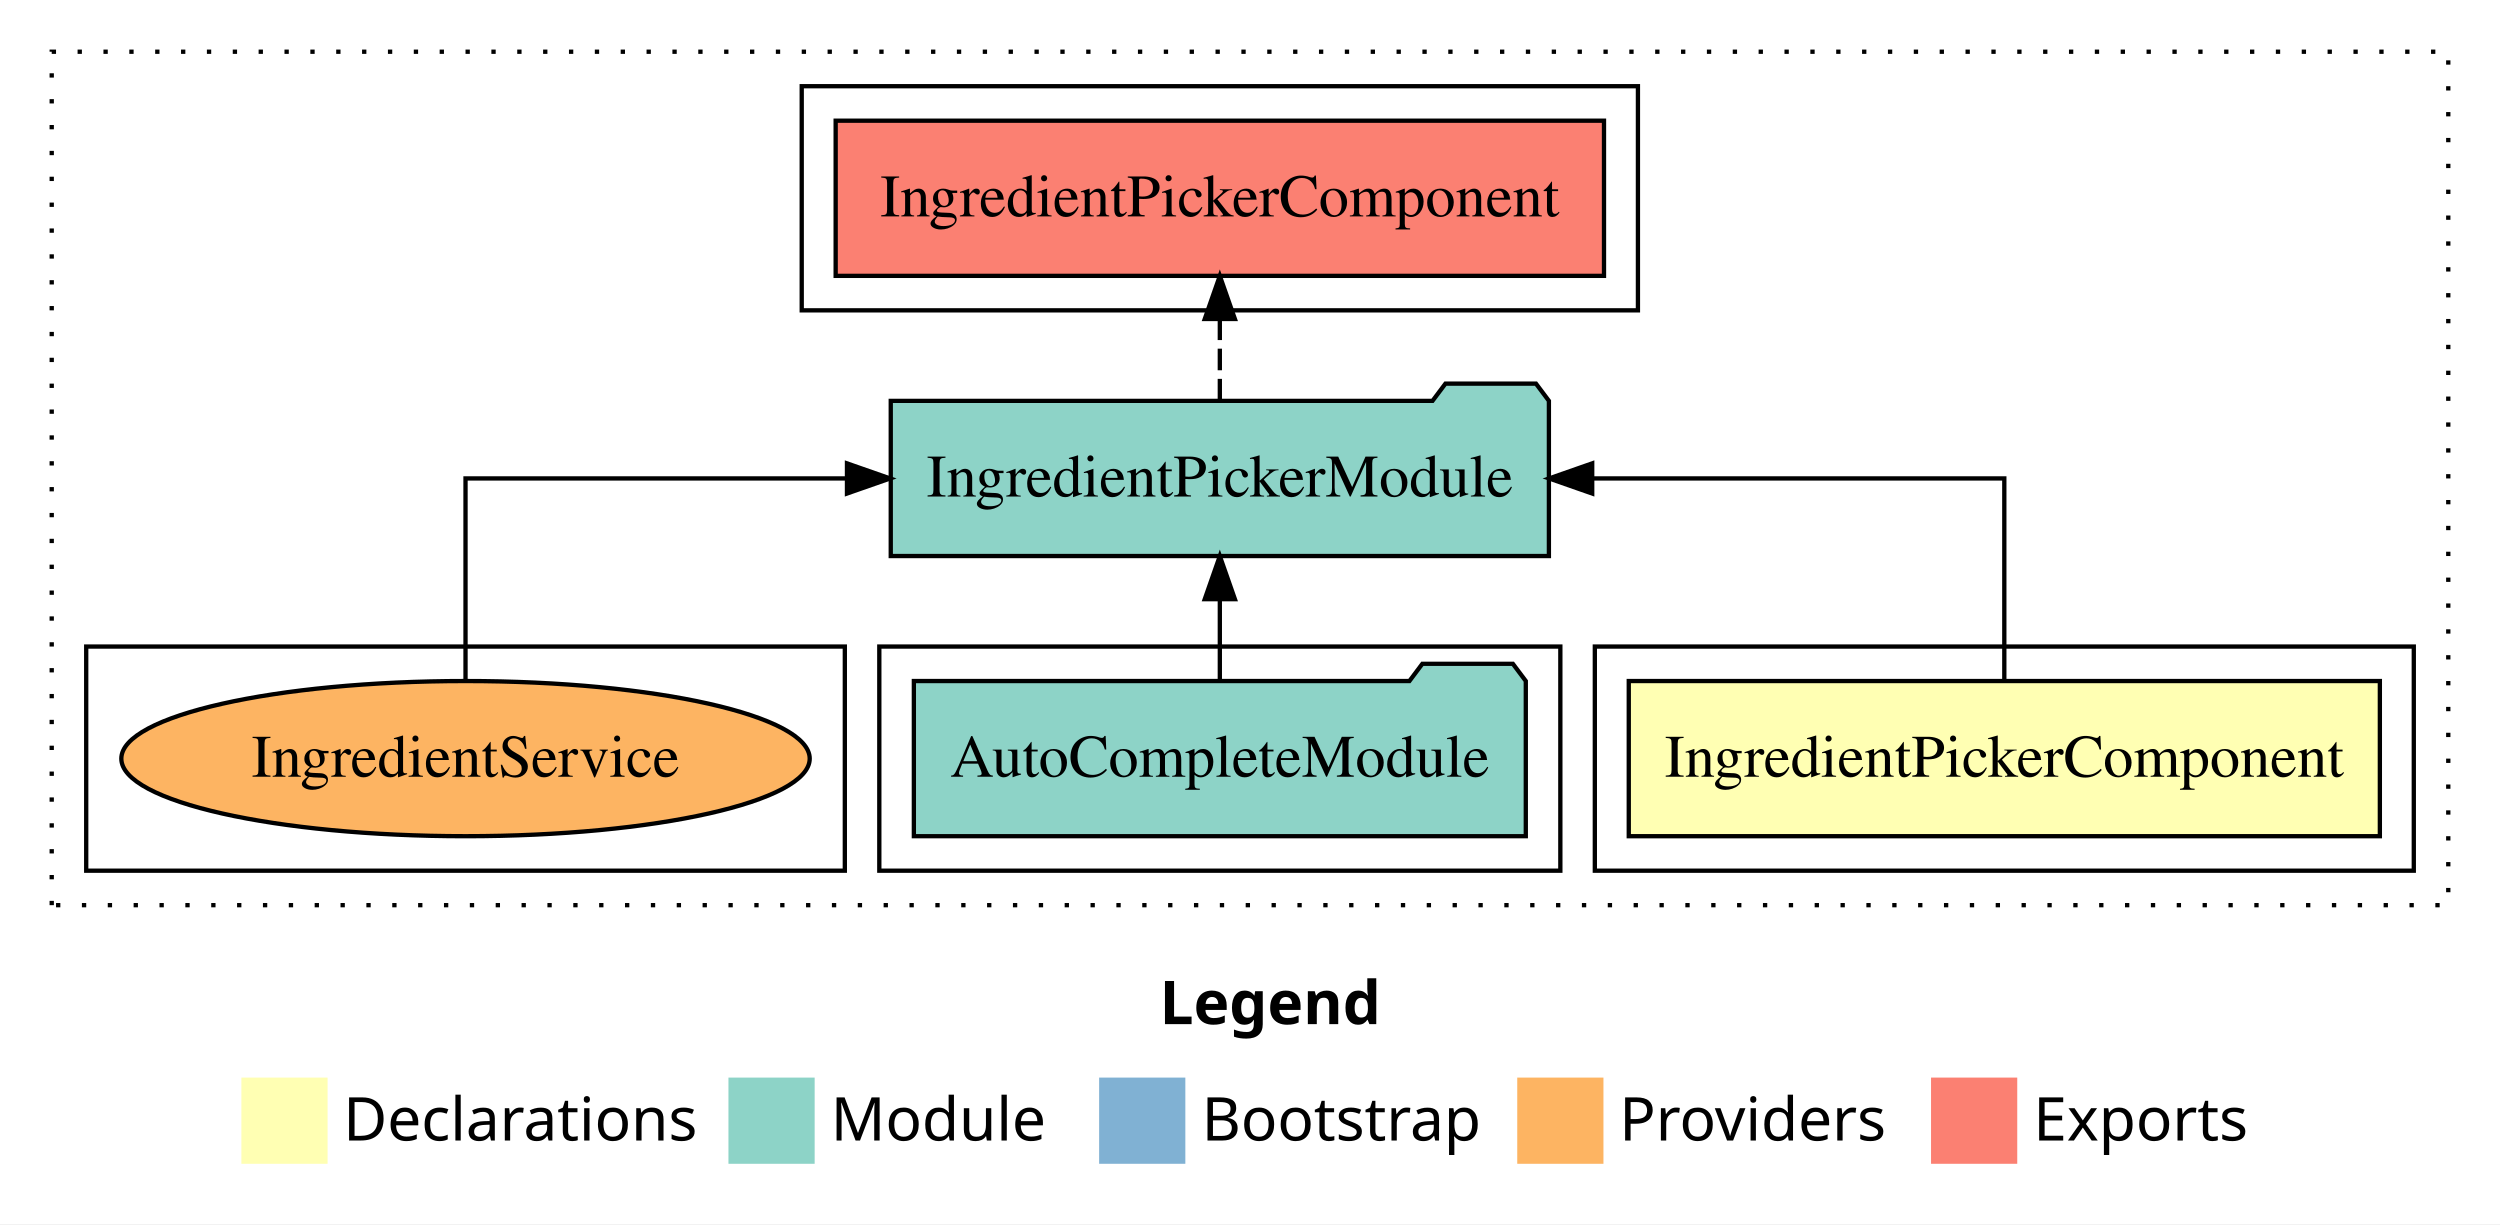
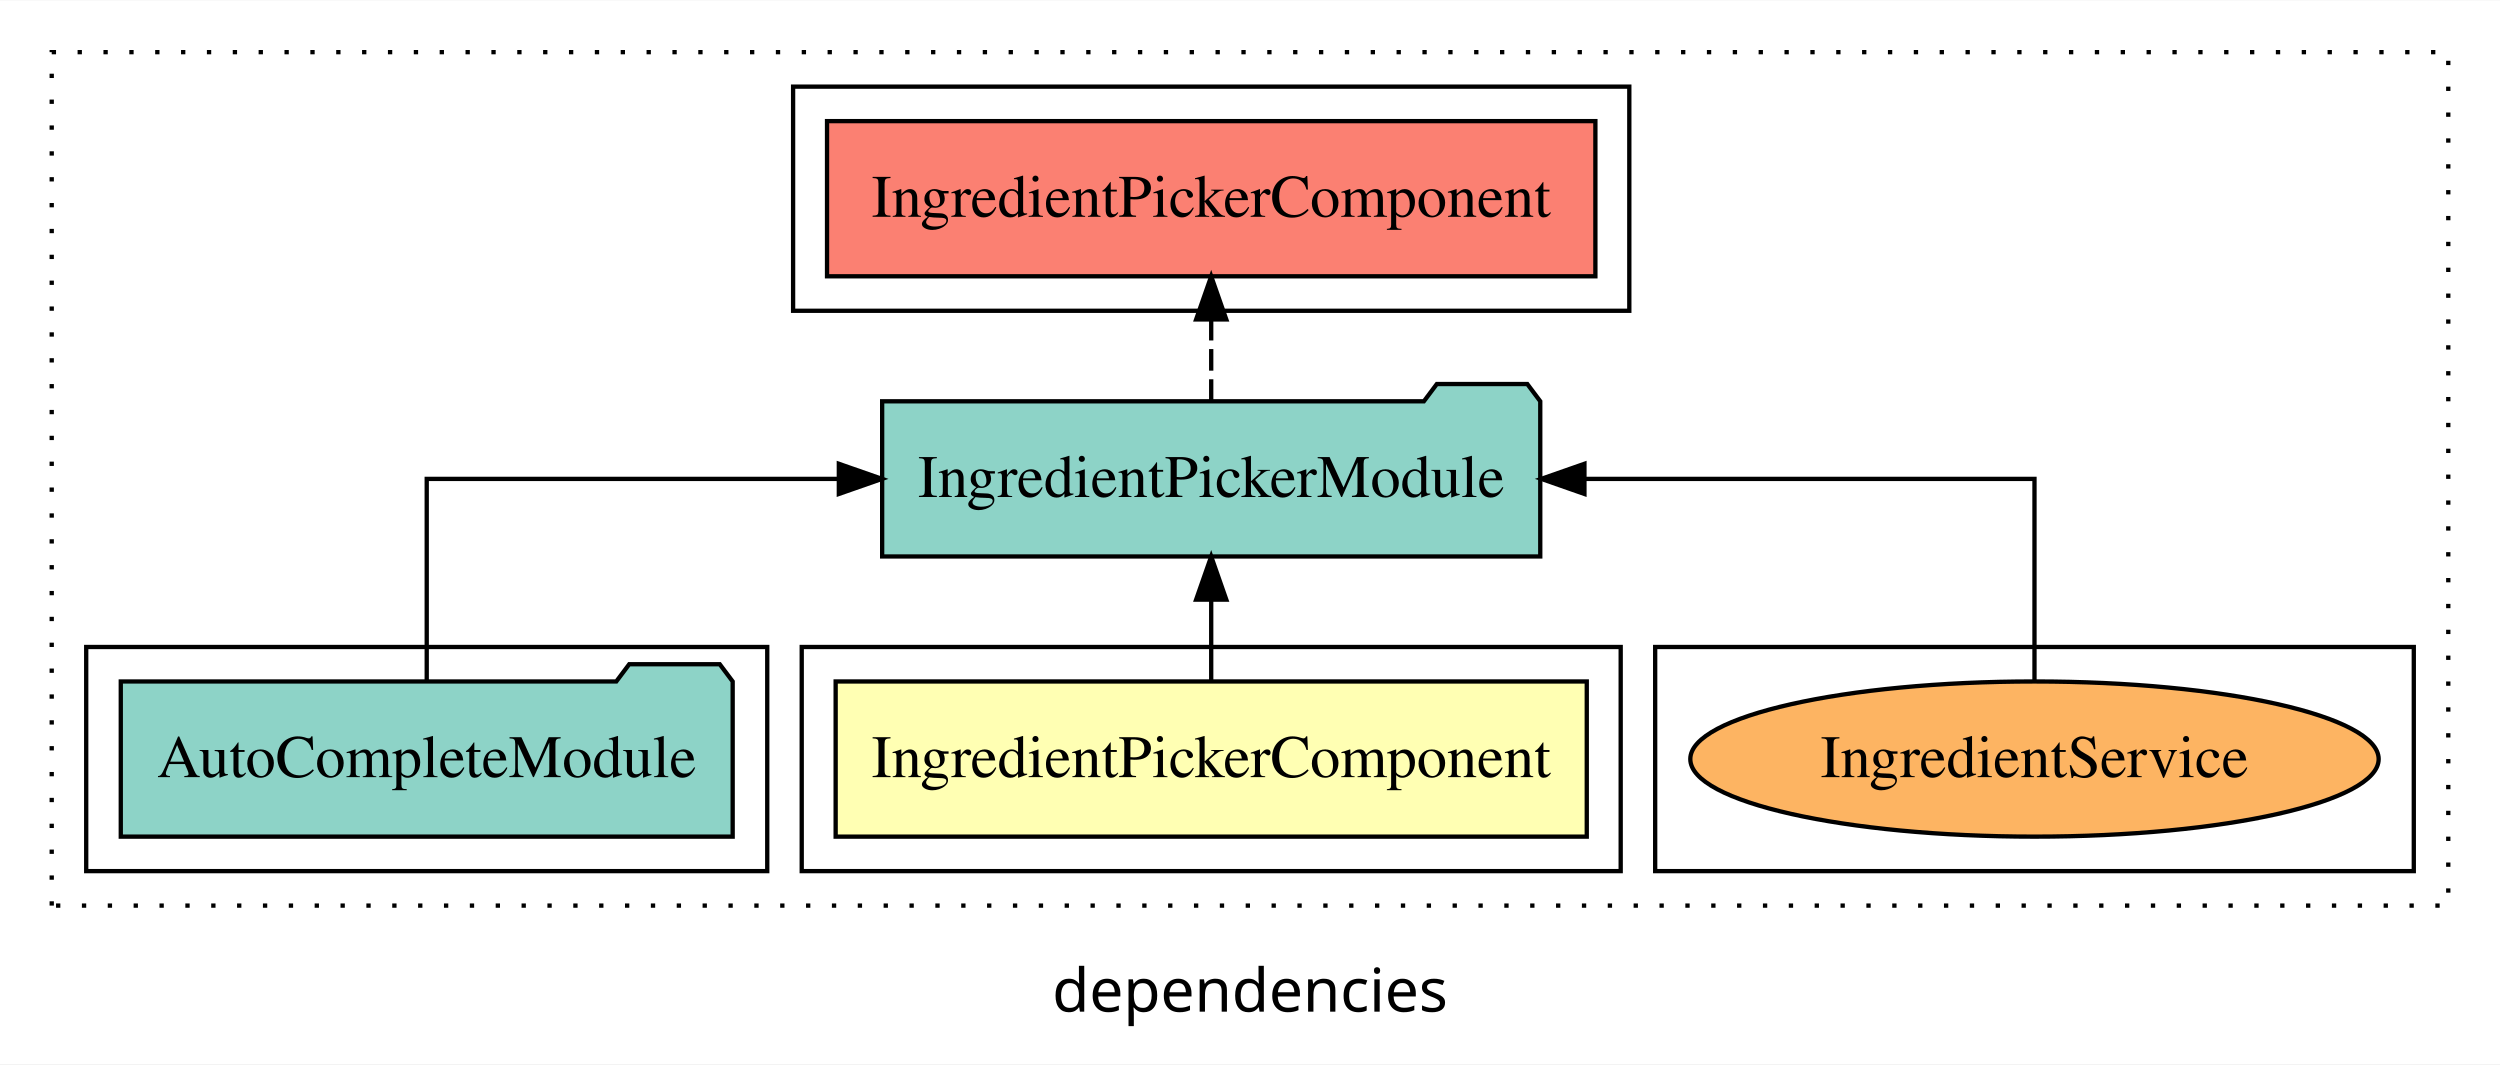
- <svg xmlns="http://www.w3.org/2000/svg" width="580pt" height="284pt" viewBox="0.00 0.00 580.00 284.00">
-   <g id="graph0" class="graph" transform="scale(1 1) rotate(0) translate(4 280)">
-     <polygon fill="#ffffff" stroke="transparent" points="-4,4 -4,-280 576,-280 576,4 -4,4" />
-     <text text-anchor="start" x="265.009" y="-42.4" font-family="sans-serif" font-weight="bold" font-size="14.00" fill="#000000">Legend</text>
-     <polygon fill="#ffffb3" stroke="transparent" points="52,-10 52,-30 72,-30 72,-10 52,-10" />
-     <text text-anchor="start" x="75.629" y="-15.4" font-family="sans-serif" font-size="14.00" fill="#000000">  Declarations</text>
-     <polygon fill="#8dd3c7" stroke="transparent" points="165,-10 165,-30 185,-30 185,-10 165,-10" />
-     <text text-anchor="start" x="188.725" y="-15.4" font-family="sans-serif" font-size="14.00" fill="#000000">  Module</text>
-     <polygon fill="#80b1d3" stroke="transparent" points="251,-10 251,-30 271,-30 271,-10 251,-10" />
-     <text text-anchor="start" x="274.781" y="-15.4" font-family="sans-serif" font-size="14.00" fill="#000000">  Bootstrap</text>
-     <polygon fill="#fdb462" stroke="transparent" points="348,-10 348,-30 368,-30 368,-10 348,-10" />
-     <text text-anchor="start" x="371.673" y="-15.4" font-family="sans-serif" font-size="14.00" fill="#000000">  Providers</text>
-     <polygon fill="#fb8072" stroke="transparent" points="444,-10 444,-30 464,-30 464,-10 444,-10" />
-     <text text-anchor="start" x="467.726" y="-15.4" font-family="sans-serif" font-size="14.00" fill="#000000">  Exports</text>
+ <svg xmlns="http://www.w3.org/2000/svg" width="580pt" height="247pt" viewBox="0.00 0.00 580.00 246.80">
+   <g id="graph0" class="graph" transform="scale(1 1) rotate(0) translate(4 242.8)">
+     <polygon fill="white" stroke="transparent" points="-4,4 -4,-242.8 576,-242.8 576,4 -4,4" />
+     <text text-anchor="middle" x="286" y="-8.2" font-family="sans-serif" font-size="14.00">dependencies</text>
    <g id="clust1" class="cluster">
-       <polygon fill="none" stroke="#000000" stroke-dasharray="1,5" points="8,-70 8,-268 564,-268 564,-70 8,-70" />
+       <polygon fill="none" stroke="black" stroke-dasharray="1,5" points="8,-32.8 8,-230.8 564,-230.8 564,-32.8 8,-32.8" />
+     </g>
+     <g id="clust7" class="cluster">
+       <polygon fill="none" stroke="black" points="380,-40.8 380,-92.8 556,-92.8 556,-40.8 380,-40.8" />
    </g>
    <g id="clust2" class="cluster">
-       <polygon fill="none" stroke="#000000" points="366,-78 366,-130 556,-130 556,-78 366,-78" />
+       <polygon fill="none" stroke="black" points="182,-40.8 182,-92.8 372,-92.8 372,-40.8 182,-40.8" />
    </g>
    <g id="clust4" class="cluster">
-       <polygon fill="none" stroke="#000000" points="200,-78 200,-130 358,-130 358,-78 200,-78" />
+       <polygon fill="none" stroke="black" points="16,-40.8 16,-92.8 174,-92.8 174,-40.8 16,-40.8" />
    </g>
    <g id="clust5" class="cluster">
-       <polygon fill="none" stroke="#000000" points="182,-208 182,-260 376,-260 376,-208 182,-208" />
-     </g>
-     <g id="clust7" class="cluster">
-       <polygon fill="none" stroke="#000000" points="16,-78 16,-130 192,-130 192,-78 16,-78" />
+       <polygon fill="none" stroke="black" points="180,-170.8 180,-222.8 374,-222.8 374,-170.8 180,-170.8" />
    </g>
    <g id="node1" class="node">
-       <polygon fill="#ffffb3" stroke="#000000" points="548.127,-122 373.873,-122 373.873,-86 548.127,-86 548.127,-122" />
-       <text text-anchor="middle" x="461" y="-99.8" font-family="Times,serif" font-size="14.00" fill="#000000">IngredientPickerComponent</text>
+       <polygon fill="#ffffb3" stroke="black" points="364.13,-84.8 189.87,-84.8 189.87,-48.8 364.13,-48.8 364.13,-84.8" />
+       <text text-anchor="middle" x="277" y="-62.6" font-family="Times,serif" font-size="14.00">IngredientPickerComponent</text>
    </g>
    <g id="node2" class="node">
-       <polygon fill="#8dd3c7" stroke="#000000" points="355.344,-187 352.344,-191 331.344,-191 328.344,-187 202.655,-187 202.655,-151 355.344,-151 355.344,-187" />
-       <text text-anchor="middle" x="279" y="-164.8" font-family="Times,serif" font-size="14.00" fill="#000000">IngredientPickerModule</text>
+       <polygon fill="#8dd3c7" stroke="black" points="353.34,-149.8 350.34,-153.8 329.34,-153.8 326.34,-149.8 200.66,-149.8 200.66,-113.8 353.34,-113.8 353.34,-149.8" />
+       <text text-anchor="middle" x="277" y="-127.6" font-family="Times,serif" font-size="14.00">IngredientPickerModule</text>
    </g>
    <g id="edge1" class="edge">
-       <path fill="none" stroke="#000000" d="M461,-122.106C461,-141.339 461,-169 461,-169 461,-169 365.393,-169 365.393,-169" />
-       <polygon fill="#000000" stroke="#000000" points="365.393,-165.5 355.393,-169 365.393,-172.5 365.393,-165.5" />
+       <path fill="none" stroke="black" d="M277,-84.91C277,-84.91 277,-103.79 277,-103.79" />
+       <polygon fill="black" stroke="black" points="273.5,-103.79 277,-113.79 280.5,-103.79 273.5,-103.79" />
    </g>
    <g id="node4" class="node">
-       <polygon fill="#fb8072" stroke="#000000" points="368.127,-252 189.873,-252 189.873,-216 368.127,-216 368.127,-252" />
-       <text text-anchor="middle" x="279" y="-229.8" font-family="Times,serif" font-size="14.00" fill="#000000">IngredientPickerComponent </text>
+       <polygon fill="#fb8072" stroke="black" points="366.13,-214.8 187.87,-214.8 187.87,-178.8 366.13,-178.8 366.13,-214.8" />
+       <text text-anchor="middle" x="277" y="-192.6" font-family="Times,serif" font-size="14.00">IngredientPickerComponent </text>
    </g>
    <g id="edge3" class="edge">
-       <path fill="none" stroke="#000000" stroke-dasharray="5,2" d="M279,-187.106C279,-187.106 279,-205.991 279,-205.991" />
-       <polygon fill="#000000" stroke="#000000" points="275.5,-205.991 279,-215.991 282.5,-205.991 275.5,-205.991" />
+       <path fill="none" stroke="black" stroke-dasharray="5,2" d="M277,-149.91C277,-149.91 277,-168.79 277,-168.79" />
+       <polygon fill="black" stroke="black" points="273.5,-168.79 277,-178.79 280.5,-168.79 273.5,-168.79" />
    </g>
    <g id="node3" class="node">
-       <polygon fill="#8dd3c7" stroke="#000000" points="349.985,-122 346.985,-126 325.985,-126 322.985,-122 208.015,-122 208.015,-86 349.985,-86 349.985,-122" />
-       <text text-anchor="middle" x="279" y="-99.8" font-family="Times,serif" font-size="14.00" fill="#000000">AutoCompleteModule</text>
+       <polygon fill="#8dd3c7" stroke="black" points="165.98,-84.8 162.98,-88.8 141.98,-88.8 138.98,-84.8 24.02,-84.8 24.02,-48.8 165.98,-48.8 165.98,-84.8" />
+       <text text-anchor="middle" x="95" y="-62.6" font-family="Times,serif" font-size="14.00">AutoCompleteModule</text>
    </g>
    <g id="edge2" class="edge">
-       <path fill="none" stroke="#000000" d="M279,-122.106C279,-122.106 279,-140.991 279,-140.991" />
-       <polygon fill="#000000" stroke="#000000" points="275.5,-140.991 279,-150.991 282.5,-140.991 275.5,-140.991" />
+       <path fill="none" stroke="black" d="M95,-84.91C95,-104.14 95,-131.8 95,-131.8 95,-131.8 190.61,-131.8 190.61,-131.8" />
+       <polygon fill="black" stroke="black" points="190.61,-135.3 200.61,-131.8 190.61,-128.3 190.61,-135.3" />
    </g>
    <g id="node5" class="node">
-       <ellipse fill="#fdb462" stroke="#000000" cx="104" cy="-104" rx="79.853" ry="18" />
-       <text text-anchor="middle" x="104" y="-99.8" font-family="Times,serif" font-size="14.00" fill="#000000">IngredientService</text>
+       <ellipse fill="#fdb462" stroke="black" cx="468" cy="-66.8" rx="79.85" ry="18" />
+       <text text-anchor="middle" x="468" y="-62.6" font-family="Times,serif" font-size="14.00">IngredientService</text>
    </g>
    <g id="edge4" class="edge">
-       <path fill="none" stroke="#000000" d="M104,-122.106C104,-141.339 104,-169 104,-169 104,-169 192.497,-169 192.497,-169" />
-       <polygon fill="#000000" stroke="#000000" points="192.497,-172.5 202.497,-169 192.497,-165.5 192.497,-172.5" />
+       <path fill="none" stroke="black" d="M468,-84.91C468,-104.14 468,-131.8 468,-131.8 468,-131.8 363.59,-131.8 363.59,-131.8" />
+       <polygon fill="black" stroke="black" points="363.59,-128.3 353.59,-131.8 363.59,-135.3 363.59,-128.3" />
    </g>
  </g>
</svg>
